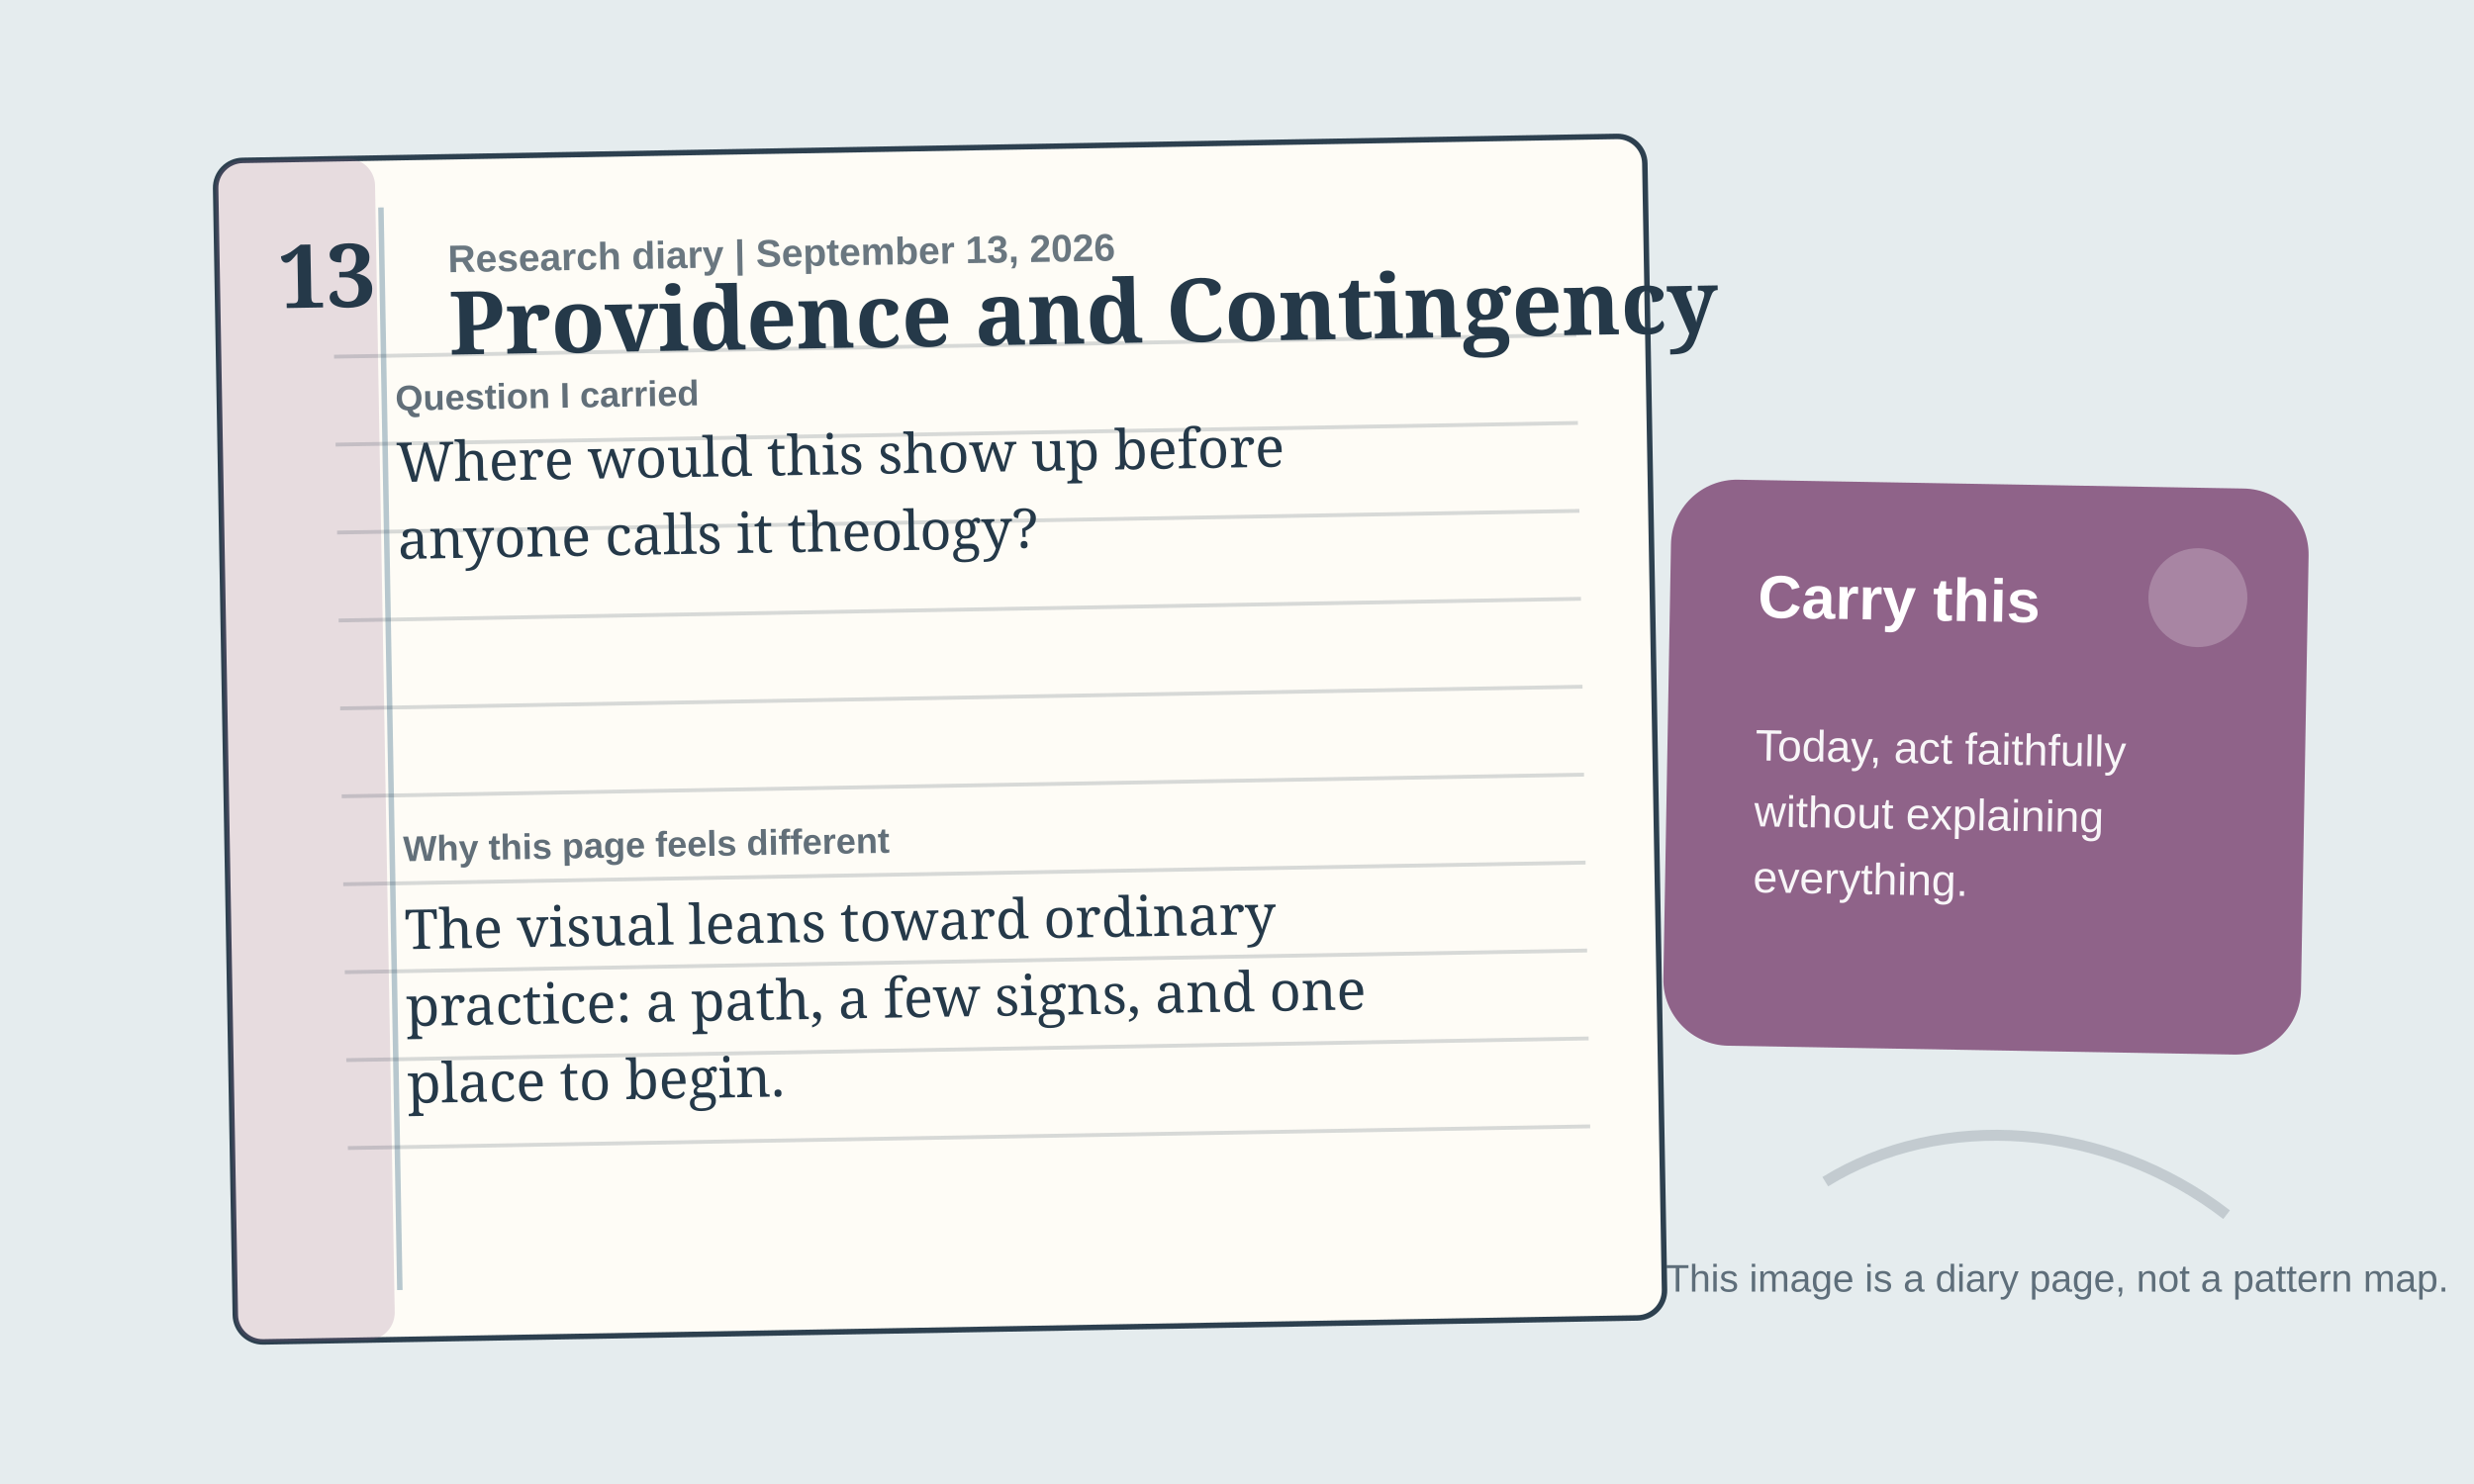
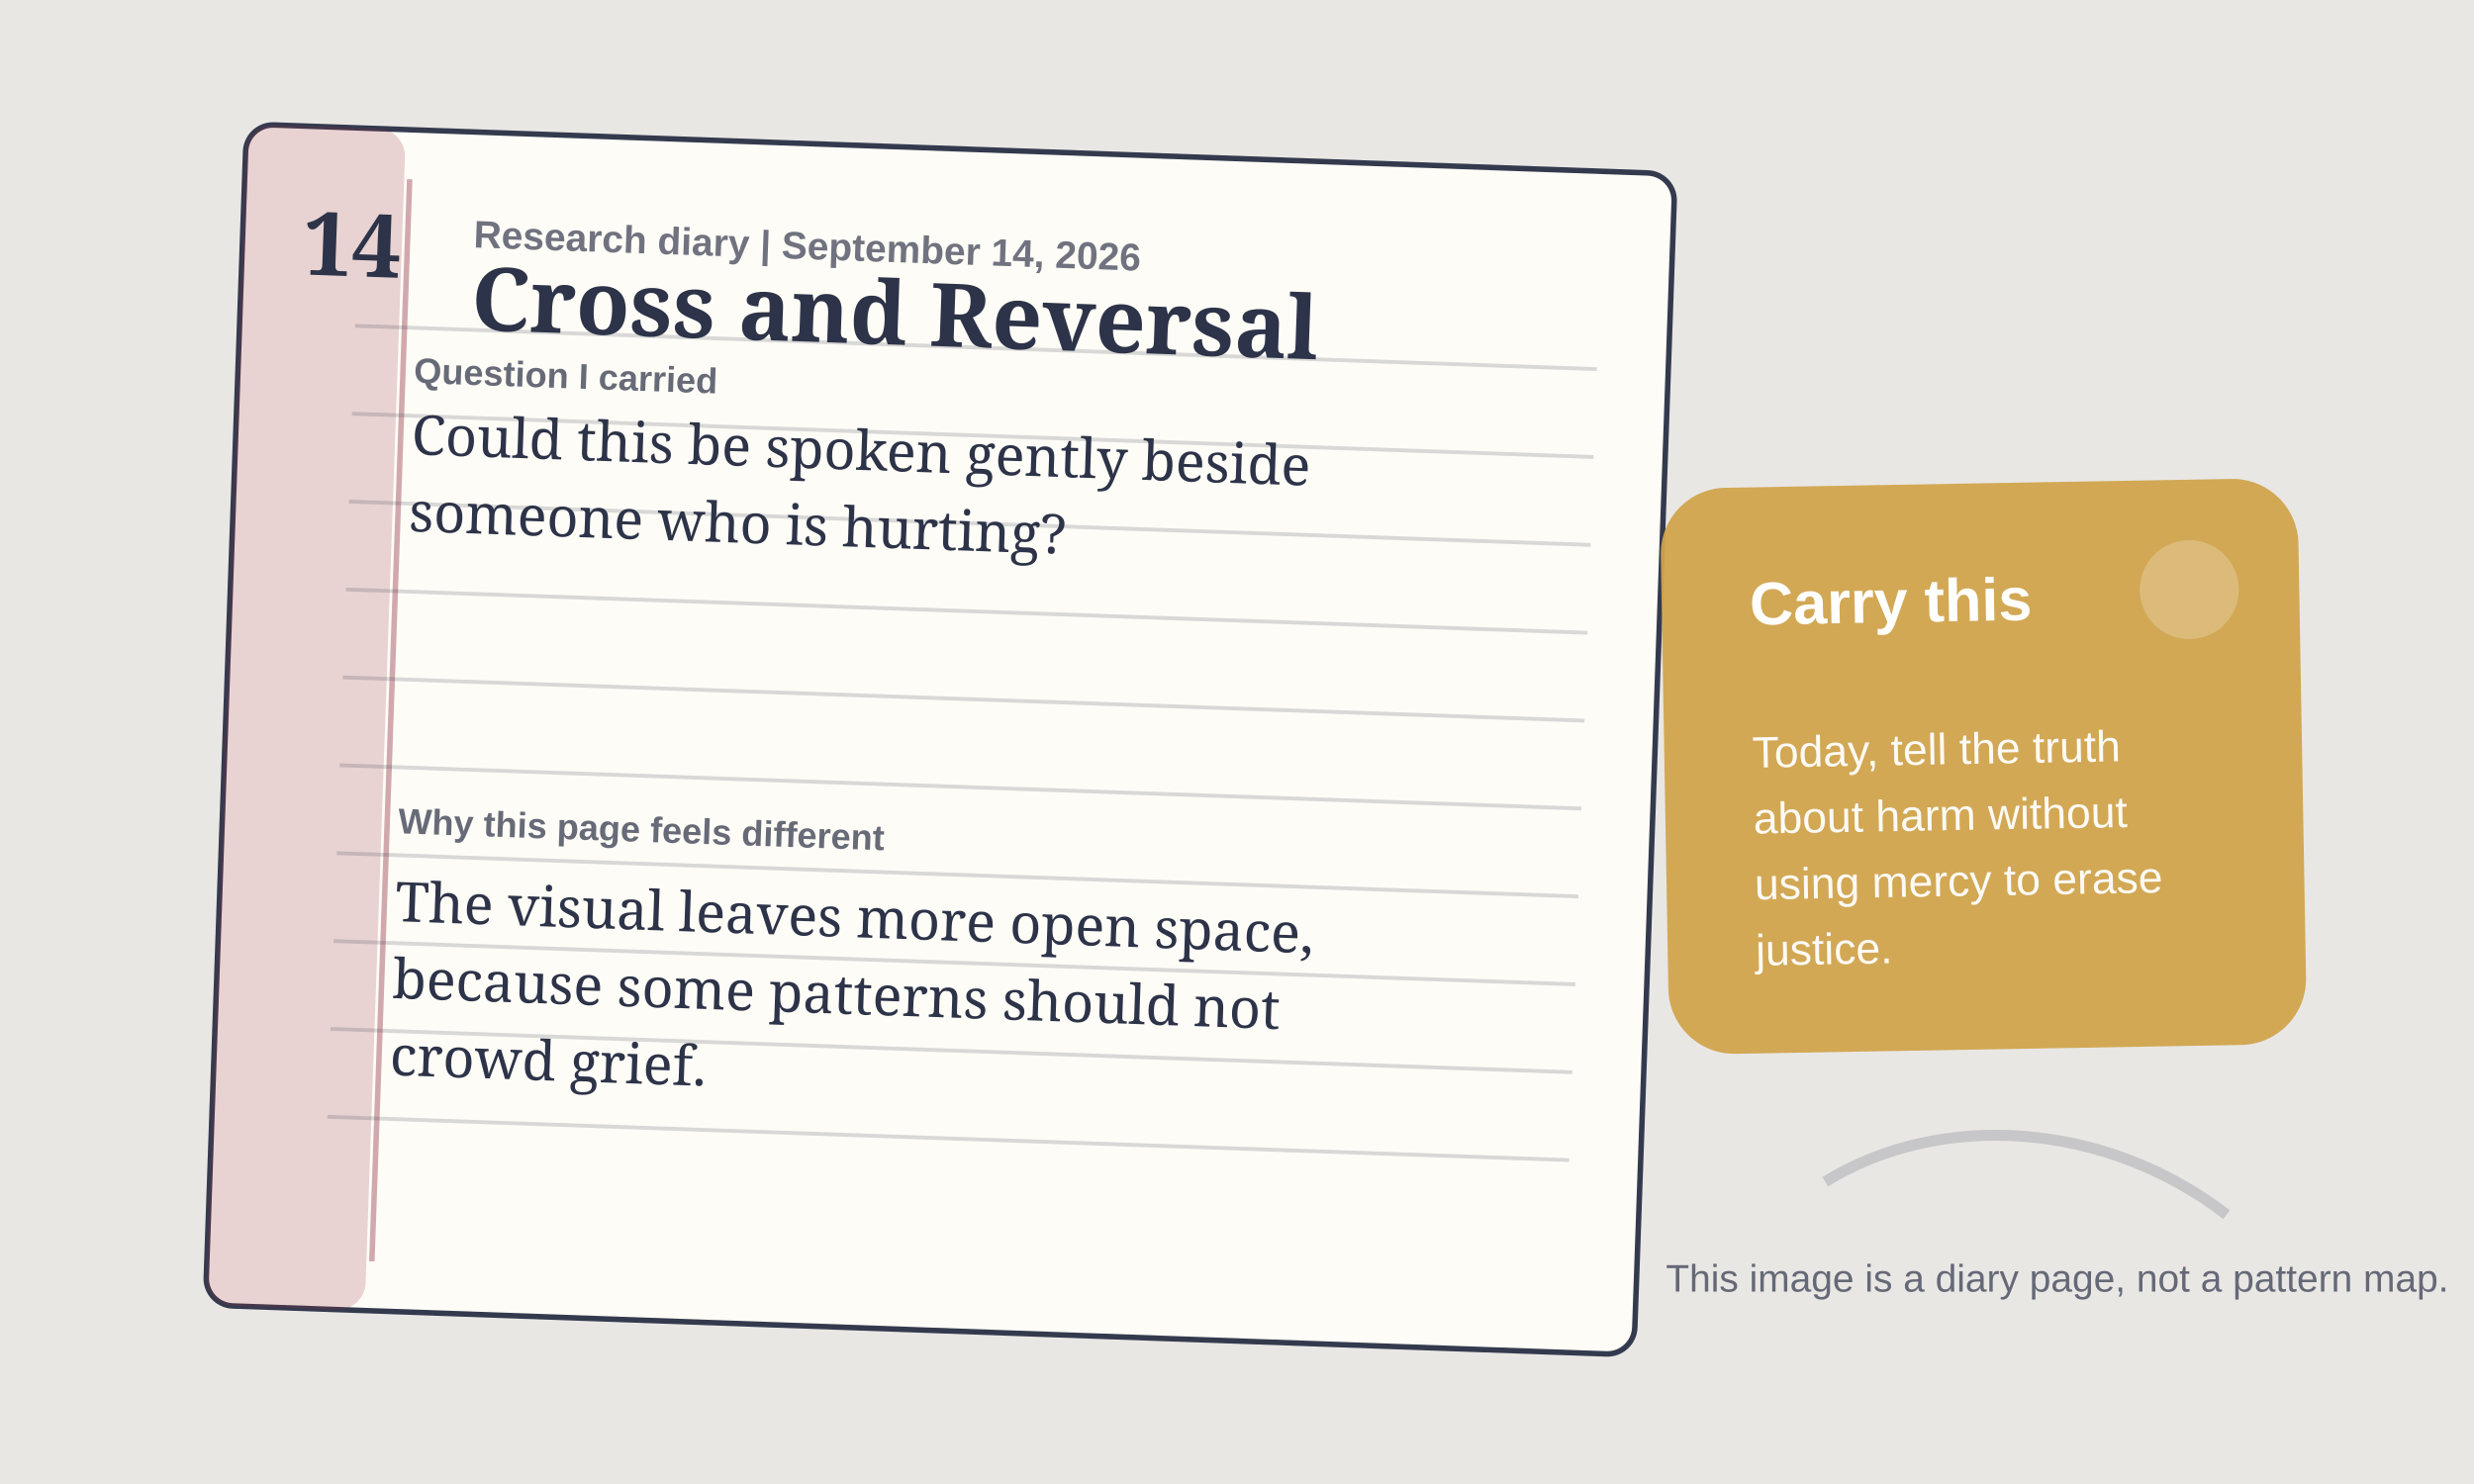
<svg xmlns="http://www.w3.org/2000/svg" width="900" height="540" viewBox="0 0 900 540" role="img" aria-labelledby="title desc">
  <style>
-     .eyebrow { font: 700 14px Arial, sans-serif; letter-spacing: 0; fill: #253949; opacity: 0.68; }
-     .title { font: 700 32px Georgia, serif; letter-spacing: 0; fill: #253949; }
-     .diary { font: 20px Georgia, serif; letter-spacing: 0; fill: #253949; }
-     .label { font: 700 13px Arial, sans-serif; letter-spacing: 0; fill: #253949; opacity: 0.72; }
+     .eyebrow { font: 700 14px Arial, sans-serif; letter-spacing: 0; fill: #2d3348; opacity: 0.68; }
+     .title { font: 700 32px Georgia, serif; letter-spacing: 0; fill: #2d3348; }
+     .diary { font: 20px Georgia, serif; letter-spacing: 0; fill: #2d3348; }
+     .label { font: 700 13px Arial, sans-serif; letter-spacing: 0; fill: #2d3348; opacity: 0.72; }
    .cardtitle { font: 700 22px Arial, sans-serif; letter-spacing: 0; fill: #ffffff; }
    .cardtext { font: 16px Arial, sans-serif; letter-spacing: 0; fill: #ffffff; opacity: 0.94; }
-     .small { font: 14px Arial, sans-serif; letter-spacing: 0; fill: #253949; opacity: 0.70; }
+     .small { font: 14px Arial, sans-serif; letter-spacing: 0; fill: #2d3348; opacity: 0.70; }
  </style>
-   <rect width="900" height="540" fill="#eef4f7" />
-   <rect x="0" y="0" width="900" height="540" fill="#253949" opacity="0.05" />
-   <g transform="rotate(-1 340 270)">
-     <rect x="82" y="54" width="520" height="430" rx="10" fill="#fffdf7" stroke="#253949" stroke-width="2" opacity="0.96" />
-     <rect x="82" y="54" width="58" height="430" rx="10" fill="#8a5a83" opacity="0.20" />
-     <line x1="142" y1="72" x2="142" y2="466" stroke="#4d7890" stroke-width="2" opacity="0.40" />
-     <line x1="124" y1="126" x2="576" y2="126" stroke="#253949" stroke-width="1.4" opacity="0.18" />
-     <line x1="124" y1="158" x2="576" y2="158" stroke="#253949" stroke-width="1.4" opacity="0.18" />
-     <line x1="124" y1="190" x2="576" y2="190" stroke="#253949" stroke-width="1.4" opacity="0.18" />
-     <line x1="124" y1="222" x2="576" y2="222" stroke="#253949" stroke-width="1.4" opacity="0.18" />
-     <line x1="124" y1="254" x2="576" y2="254" stroke="#253949" stroke-width="1.4" opacity="0.18" />
-     <line x1="124" y1="286" x2="576" y2="286" stroke="#253949" stroke-width="1.4" opacity="0.18" />
-     <line x1="124" y1="318" x2="576" y2="318" stroke="#253949" stroke-width="1.4" opacity="0.18" />
-     <line x1="124" y1="350" x2="576" y2="350" stroke="#253949" stroke-width="1.4" opacity="0.18" />
-     <line x1="124" y1="382" x2="576" y2="382" stroke="#253949" stroke-width="1.4" opacity="0.18" />
-     <line x1="124" y1="414" x2="576" y2="414" stroke="#253949" stroke-width="1.4" opacity="0.18" />
-     <text x="166" y="96" class="eyebrow">Research diary | September 13, 2026</text>
-     <text x="166" y="126" class="title">Providence and Contingency</text>
+   <rect width="900" height="540" fill="#f2f0ec" />
+   <rect x="0" y="0" width="900" height="540" fill="#2d3348" opacity="0.05" />
+   <g transform="rotate(2 340 270)">
+     <rect x="82" y="54" width="520" height="430" rx="10" fill="#fffdf7" stroke="#2d3348" stroke-width="2" opacity="0.96" />
+     <rect x="82" y="54" width="58" height="430" rx="10" fill="#8f2d3f" opacity="0.20" />
+     <line x1="142" y1="72" x2="142" y2="466" stroke="#8f2d3f" stroke-width="2" opacity="0.40" />
+     <line x1="124" y1="126" x2="576" y2="126" stroke="#2d3348" stroke-width="1.4" opacity="0.18" />
+     <line x1="124" y1="158" x2="576" y2="158" stroke="#2d3348" stroke-width="1.4" opacity="0.18" />
+     <line x1="124" y1="190" x2="576" y2="190" stroke="#2d3348" stroke-width="1.4" opacity="0.18" />
+     <line x1="124" y1="222" x2="576" y2="222" stroke="#2d3348" stroke-width="1.4" opacity="0.18" />
+     <line x1="124" y1="254" x2="576" y2="254" stroke="#2d3348" stroke-width="1.4" opacity="0.18" />
+     <line x1="124" y1="286" x2="576" y2="286" stroke="#2d3348" stroke-width="1.4" opacity="0.18" />
+     <line x1="124" y1="318" x2="576" y2="318" stroke="#2d3348" stroke-width="1.4" opacity="0.18" />
+     <line x1="124" y1="350" x2="576" y2="350" stroke="#2d3348" stroke-width="1.4" opacity="0.18" />
+     <line x1="124" y1="382" x2="576" y2="382" stroke="#2d3348" stroke-width="1.4" opacity="0.18" />
+     <line x1="124" y1="414" x2="576" y2="414" stroke="#2d3348" stroke-width="1.4" opacity="0.18" />
+     <text x="166" y="96" class="eyebrow">Research diary | September 14, 2026</text>
+     <text x="166" y="126" class="title">Cross and Reversal</text>
    <text x="146" y="146" class="label">Question I carried</text>
-     <text x="104" y="108" class="title">13</text>
+     <text x="104" y="108" class="title">14</text>
  </g>
-   <g transform="rotate(-1 340 270)">
-     <text x="146" y="172" class="diary">Where would this show up before</text>
-     <text x="146" y="200" class="diary">anyone calls it theology?</text>
+   <g transform="rotate(2 340 270)">
+     <text x="146" y="172" class="diary">Could this be spoken gently beside</text>
+     <text x="146" y="200" class="diary">someone who is hurting?</text>
    <text x="146" y="310" class="label">Why this page feels different</text>
-     <text x="146" y="342" class="diary">The visual leans toward ordinary</text>
-     <text x="146" y="370" class="diary">practice: a path, a few signs, and one</text>
-     <text x="146" y="398" class="diary">place to begin.</text>
+     <text x="146" y="342" class="diary">The visual leaves more open space,</text>
+     <text x="146" y="370" class="diary">because some patterns should not</text>
+     <text x="146" y="398" class="diary">crowd grief.</text>
  </g>
-   <g transform="rotate(1 714 306)">
-     <rect x="606" y="176" width="232" height="206" rx="24" fill="#8a5a83" opacity="0.94" />
+   <g transform="rotate(-1 714 306)">
+     <rect x="606" y="176" width="232" height="206" rx="24" fill="#d0a44c" opacity="0.94" />
    <circle cx="798" cy="216" r="18" fill="#ffffff" opacity="0.22" />
    <text x="638" y="226" class="cardtitle">Carry this</text>
-     <text x="638" y="278" class="cardtext">Today, act faithfully</text>
-     <text x="638" y="302" class="cardtext">without explaining</text>
-     <text x="638" y="326" class="cardtext">everything.</text>
+     <text x="638" y="278" class="cardtext">Today, tell the truth</text>
+     <text x="638" y="302" class="cardtext">about harm without</text>
+     <text x="638" y="326" class="cardtext">using mercy to erase</text>
+     <text x="638" y="350" class="cardtext">justice.</text>
  </g>
-   <path d="M664 430 C706 404 766 408 810 442" fill="none" stroke="#253949" stroke-width="4" opacity="0.18" />
+   <path d="M664 430 C706 404 766 408 810 442" fill="none" stroke="#2d3348" stroke-width="4" opacity="0.18" />
  <text x="606" y="470" class="small">This image is a diary page, not a pattern map.</text>
</svg>
